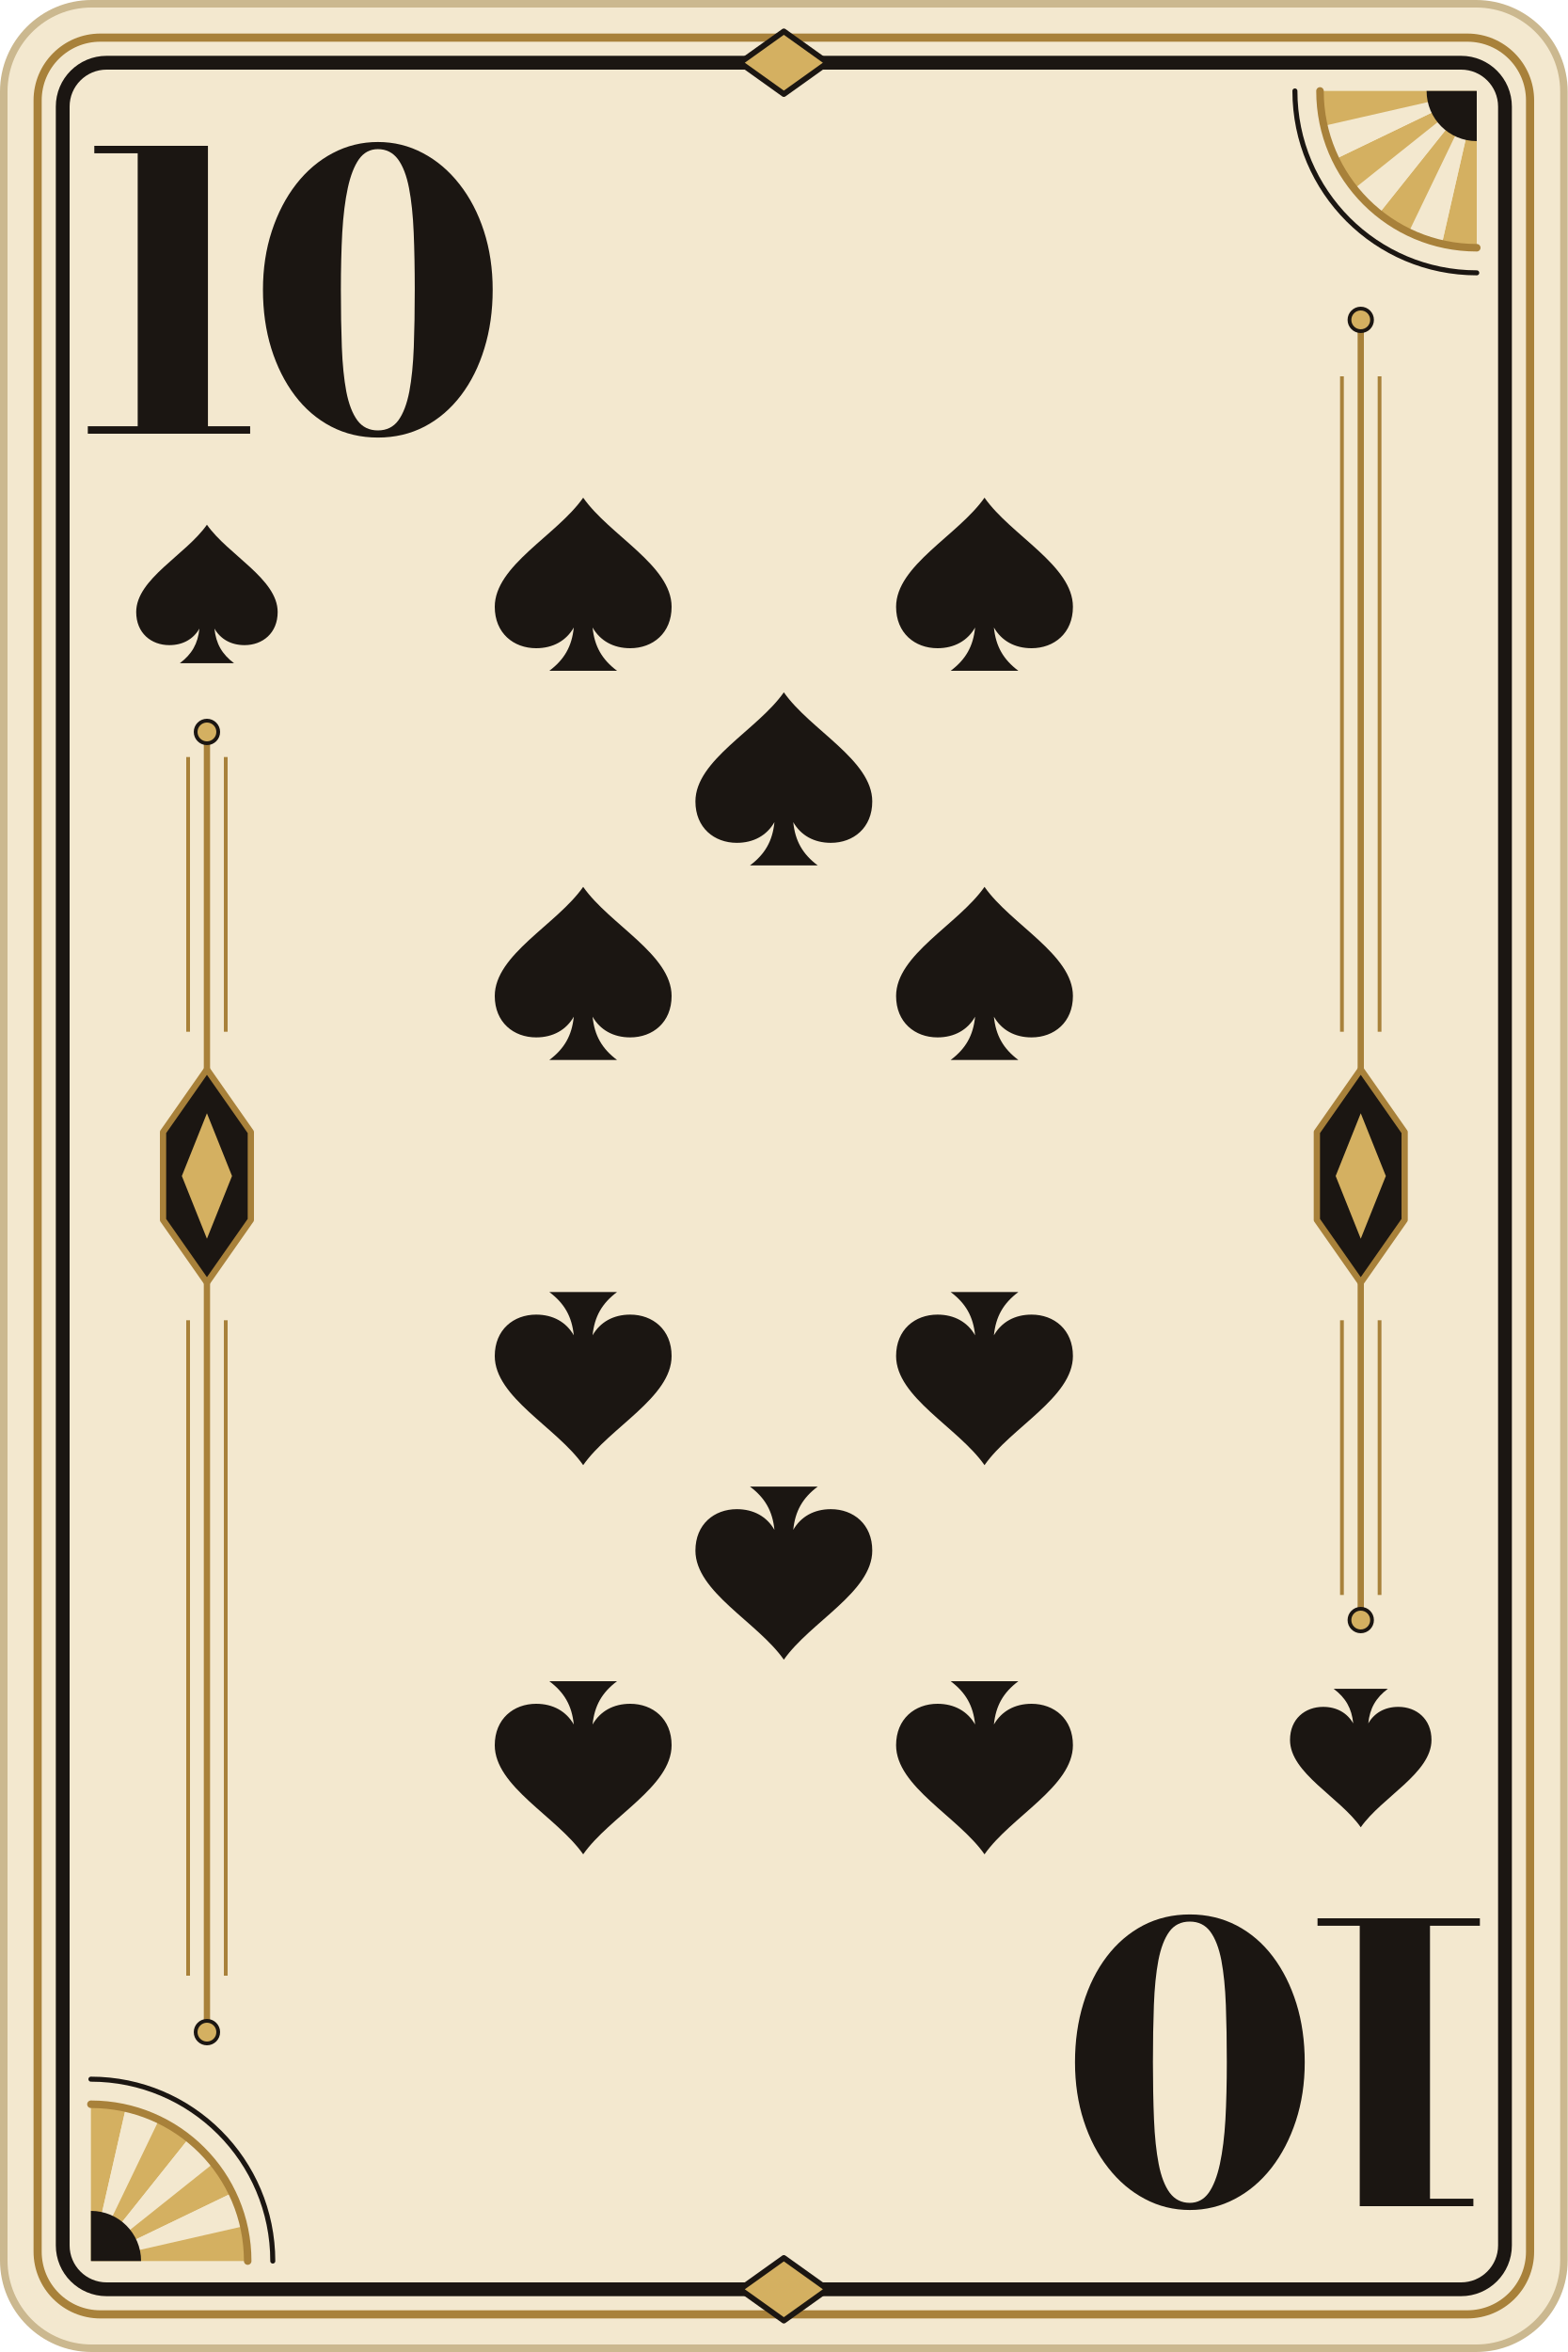
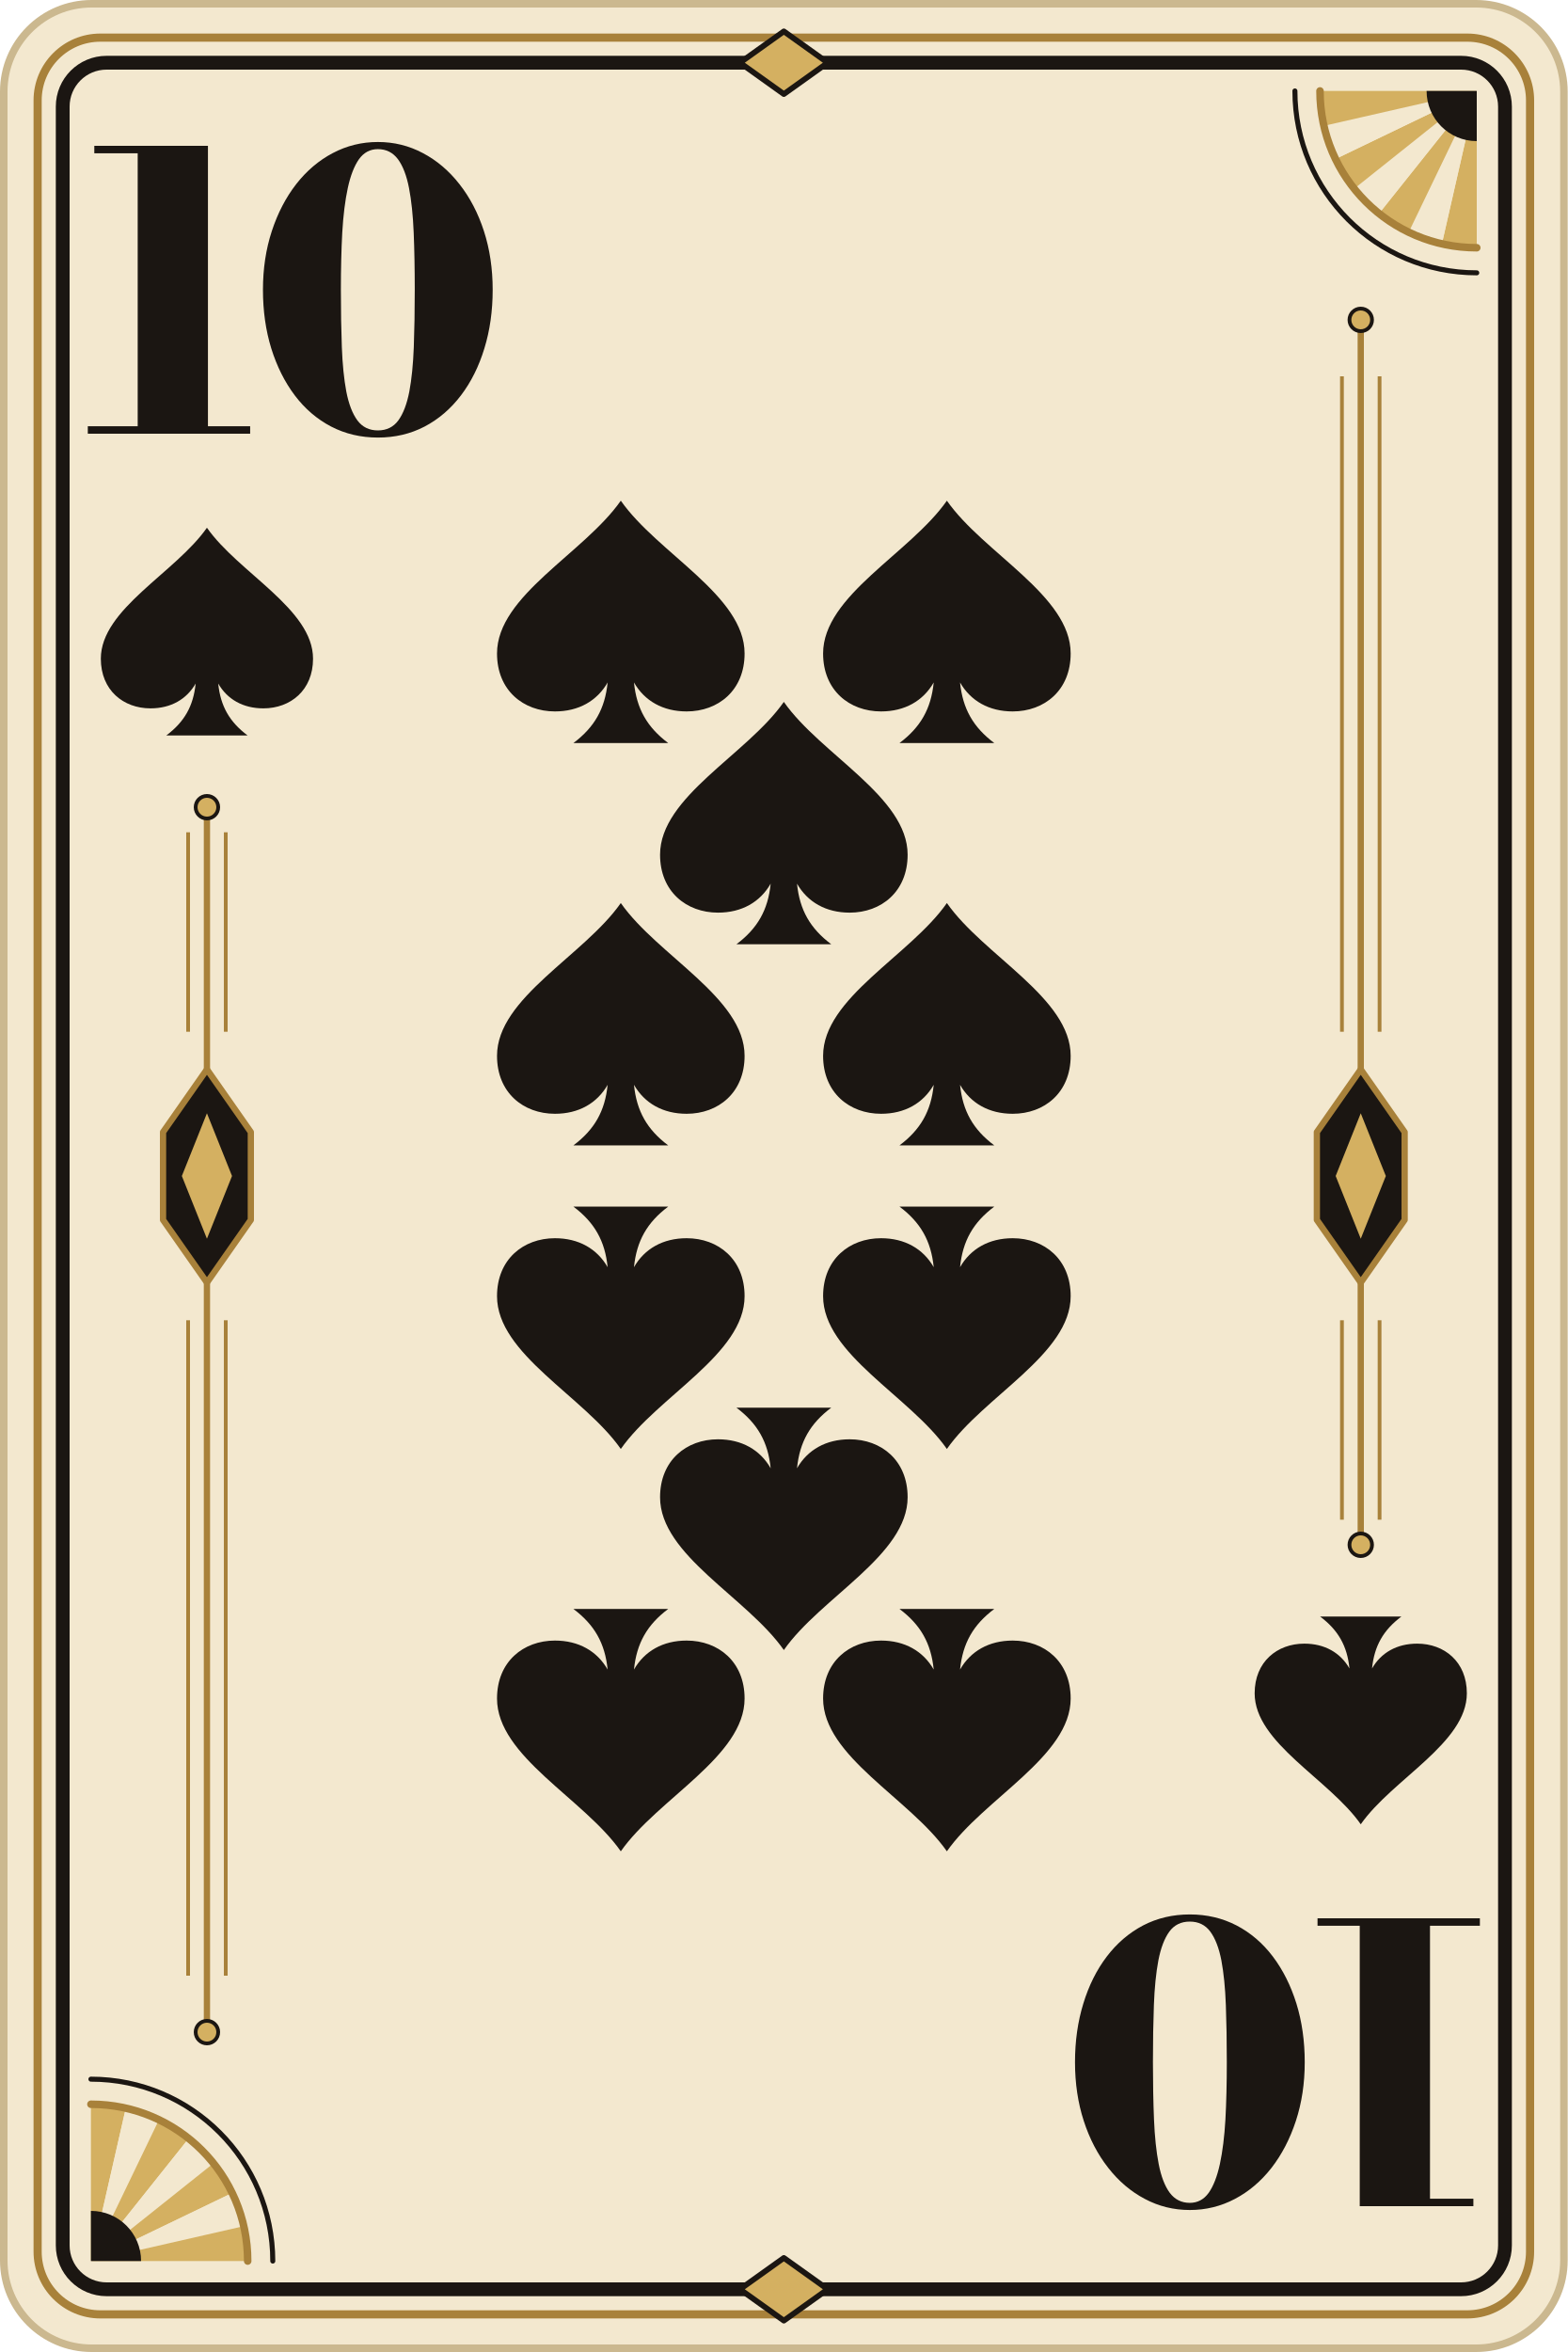
<svg xmlns="http://www.w3.org/2000/svg" viewBox="0 0 250 375" width="300" height="450" role="img" aria-label="10 of spades">
  <rect x="0.6" y="0.6" width="248.8" height="373.8" rx="14" fill="#f3e8cf" stroke="#cbb88f" stroke-width="1.2" />
  <rect x="6" y="6" width="238" height="363" rx="10" fill="none" stroke="#a8813a" stroke-width="1.3" />
  <rect x="10" y="10" width="230" height="355" rx="7" fill="none" stroke="#1b1612" stroke-width="2.2" />
  <path d="M125,5 L132,10 L125,15 L118,10 Z" fill="#d4b061" stroke="#1b1612" stroke-width="0.9" stroke-linejoin="round" stroke-linecap="round" />
  <path d="M125,360 L132,365 L125,370 L118,365 Z" fill="#d4b061" stroke="#1b1612" stroke-width="0.9" stroke-linejoin="round" stroke-linecap="round" />
  <g class="rank" transform="translate(18.15 22.64) scale(1.7) translate(-18.15 -22.64)">
    <path d="M20.39 49.8V23.7H16.32V23H26.98V49.8ZM15.71 50V49.3H30.94V50Z M42.92 50.36Q40.53 50.36 38.54 49.33Q36.55 48.29 35.13 46.41Q33.71 44.53 32.92 42Q32.14 39.47 32.14 36.5Q32.14 33.53 32.97 31Q33.8 28.47 35.26 26.59Q36.73 24.71 38.69 23.68Q40.66 22.64 42.92 22.64Q45.19 22.64 47.14 23.68Q49.1 24.71 50.57 26.59Q52.05 28.47 52.87 31Q53.69 33.53 53.69 36.5Q53.69 39.47 52.91 42Q52.14 44.53 50.71 46.41Q49.28 48.29 47.3 49.33Q45.32 50.36 42.92 50.36ZM42.92 49.69Q44.15 49.69 44.84 48.75Q45.53 47.8 45.87 46.05Q46.2 44.29 46.29 41.87Q46.38 39.45 46.38 36.5Q46.38 33.55 46.28 31.13Q46.18 28.71 45.84 26.95Q45.5 25.2 44.8 24.25Q44.09 23.31 42.92 23.31Q41.83 23.31 41.15 24.25Q40.48 25.2 40.1 26.95Q39.72 28.71 39.58 31.13Q39.45 33.55 39.45 36.5Q39.45 39.45 39.54 41.87Q39.63 44.29 39.96 46.05Q40.3 47.8 41 48.75Q41.7 49.69 42.92 49.69Z" fill="#1b1612" />
  </g>
-   <g transform="translate(33 94.7) scale(0.24) translate(-50 -50)">
+   <g transform="translate(33 100.7) scale(0.36) translate(-50 -50)">
    <path d="M50,4 C64,24 97,40 97,62 C97,76 87,84 75,84 C66,84 59,80 55,73 C56,83 60,90 68,96 L32,96 C40,90 44,83 45,73 C41,80 34,84 25,84 C13,84 3,76 3,62 C3,40 36,24 50,4 Z" fill="#1b1612" />
  </g>
-   <line x1="33" y1="117.7" x2="33" y2="172.5" stroke="#a8813a" stroke-width="1" />
+   <line x1="33" y1="129.7" x2="33" y2="172.5" stroke="#a8813a" stroke-width="1" />
  <line x1="33" y1="202.5" x2="33" y2="323" stroke="#a8813a" stroke-width="1" />
-   <line x1="30" y1="120.7" x2="30" y2="164.5" stroke="#a8813a" stroke-width="0.6" />
+   <line x1="30" y1="132.7" x2="30" y2="164.5" stroke="#a8813a" stroke-width="0.6" />
  <line x1="30" y1="210.5" x2="30" y2="315" stroke="#a8813a" stroke-width="0.6" />
-   <line x1="36" y1="120.7" x2="36" y2="164.5" stroke="#a8813a" stroke-width="0.6" />
+   <line x1="36" y1="132.7" x2="36" y2="164.5" stroke="#a8813a" stroke-width="0.6" />
  <line x1="36" y1="210.5" x2="36" y2="315" stroke="#a8813a" stroke-width="0.6" />
-   <circle cx="33" cy="116.7" r="1.8" fill="#d4b061" stroke="#1b1612" stroke-width="0.6" stroke-linejoin="round" stroke-linecap="round" />
+   <circle cx="33" cy="128.7" r="1.8" fill="#d4b061" stroke="#1b1612" stroke-width="0.6" stroke-linejoin="round" stroke-linecap="round" />
  <circle cx="33" cy="324" r="1.8" fill="#d4b061" stroke="#1b1612" stroke-width="0.6" stroke-linejoin="round" stroke-linecap="round" />
  <path d="M33,170.5 L40,180.5 L40,194.5 L33,204.5 L26,194.5 L26,180.5 Z" fill="#1b1612" stroke="#a8813a" stroke-width="1" stroke-linejoin="round" stroke-linecap="round" />
  <path d="M33,177.5 L37,187.5 L33,197.5 L29,187.5 Z" fill="#d4b061" />
  <path d="M14.5,360.5 L14.5,335.5 L15.9,335.54 L17.3,335.66 L18.69,335.85 L20.06,336.13 Z" fill="#d4b061" />
  <path d="M14.5,360.5 L20.06,336.13 L21.42,336.48 L22.76,336.9 L24.07,337.4 L25.35,337.98 Z" fill="#f3e8cf" />
  <path d="M14.5,360.5 L25.35,337.98 L26.59,338.62 L27.8,339.33 L28.97,340.11 L30.09,340.95 Z" fill="#d4b061" />
  <path d="M14.5,360.5 L30.09,340.95 L31.16,341.86 L32.18,342.82 L33.14,343.84 L34.05,344.91 Z" fill="#f3e8cf" />
  <path d="M14.5,360.5 L34.05,344.91 L34.89,346.03 L35.67,347.2 L36.38,348.41 L37.02,349.65 Z" fill="#d4b061" />
  <path d="M14.5,360.5 L37.02,349.65 L37.6,350.93 L38.1,352.24 L38.52,353.58 L38.87,354.94 Z" fill="#f3e8cf" />
  <path d="M14.5,360.5 L38.87,354.94 L39.15,356.31 L39.34,357.7 L39.46,359.1 L39.5,360.5 Z" fill="#d4b061" />
  <path d="M14.5,335.5 A25,25 0 0 1 39.5,360.5" fill="none" stroke="#a8813a" stroke-width="1.2" stroke-linejoin="round" stroke-linecap="round" />
  <path d="M14.5,331.5 A29,29 0 0 1 43.5,360.5" fill="none" stroke="#1b1612" stroke-width="0.8" stroke-linejoin="round" stroke-linecap="round" />
  <path d="M14.5,352.5 A8,8 0 0 1 22.5,360.5 L14.5,360.5 Z" fill="#1b1612" />
  <g transform="rotate(180 125 187.5)">
    <g class="rank" transform="translate(18.15 22.64) scale(1.7) translate(-18.15 -22.64)">
      <path d="M20.39 49.8V23.7H16.32V23H26.98V49.8ZM15.71 50V49.3H30.94V50Z M42.92 50.36Q40.53 50.36 38.54 49.33Q36.55 48.29 35.13 46.41Q33.71 44.53 32.92 42Q32.14 39.47 32.14 36.5Q32.14 33.53 32.97 31Q33.8 28.47 35.26 26.59Q36.73 24.71 38.69 23.68Q40.66 22.64 42.92 22.64Q45.19 22.64 47.14 23.68Q49.1 24.71 50.57 26.59Q52.05 28.47 52.87 31Q53.69 33.53 53.69 36.5Q53.69 39.47 52.91 42Q52.14 44.53 50.71 46.41Q49.28 48.29 47.3 49.33Q45.32 50.36 42.92 50.36ZM42.92 49.69Q44.15 49.69 44.84 48.75Q45.53 47.8 45.87 46.05Q46.2 44.29 46.29 41.87Q46.38 39.45 46.38 36.5Q46.38 33.55 46.28 31.13Q46.18 28.71 45.84 26.95Q45.5 25.2 44.8 24.25Q44.09 23.31 42.92 23.31Q41.83 23.31 41.15 24.25Q40.48 25.2 40.1 26.95Q39.72 28.71 39.58 31.13Q39.45 33.55 39.45 36.5Q39.45 39.45 39.54 41.87Q39.63 44.29 39.96 46.05Q40.3 47.8 41 48.75Q41.7 49.69 42.92 49.69Z" fill="#1b1612" />
    </g>
-     <g transform="translate(33 94.7) scale(0.24) translate(-50 -50)">
+     <g transform="translate(33 100.7) scale(0.36) translate(-50 -50)">
      <path d="M50,4 C64,24 97,40 97,62 C97,76 87,84 75,84 C66,84 59,80 55,73 C56,83 60,90 68,96 L32,96 C40,90 44,83 45,73 C41,80 34,84 25,84 C13,84 3,76 3,62 C3,40 36,24 50,4 Z" fill="#1b1612" />
    </g>
-     <line x1="33" y1="117.7" x2="33" y2="172.5" stroke="#a8813a" stroke-width="1" />
+     <line x1="33" y1="129.7" x2="33" y2="172.5" stroke="#a8813a" stroke-width="1" />
    <line x1="33" y1="202.5" x2="33" y2="323" stroke="#a8813a" stroke-width="1" />
-     <line x1="30" y1="120.7" x2="30" y2="164.5" stroke="#a8813a" stroke-width="0.6" />
+     <line x1="30" y1="132.7" x2="30" y2="164.5" stroke="#a8813a" stroke-width="0.6" />
    <line x1="30" y1="210.5" x2="30" y2="315" stroke="#a8813a" stroke-width="0.6" />
-     <line x1="36" y1="120.7" x2="36" y2="164.5" stroke="#a8813a" stroke-width="0.6" />
+     <line x1="36" y1="132.7" x2="36" y2="164.5" stroke="#a8813a" stroke-width="0.6" />
    <line x1="36" y1="210.5" x2="36" y2="315" stroke="#a8813a" stroke-width="0.6" />
-     <circle cx="33" cy="116.7" r="1.8" fill="#d4b061" stroke="#1b1612" stroke-width="0.6" stroke-linejoin="round" stroke-linecap="round" />
+     <circle cx="33" cy="128.7" r="1.8" fill="#d4b061" stroke="#1b1612" stroke-width="0.6" stroke-linejoin="round" stroke-linecap="round" />
    <circle cx="33" cy="324" r="1.8" fill="#d4b061" stroke="#1b1612" stroke-width="0.6" stroke-linejoin="round" stroke-linecap="round" />
    <path d="M33,170.5 L40,180.5 L40,194.5 L33,204.5 L26,194.5 L26,180.5 Z" fill="#1b1612" stroke="#a8813a" stroke-width="1" stroke-linejoin="round" stroke-linecap="round" />
    <path d="M33,177.5 L37,187.5 L33,197.5 L29,187.5 Z" fill="#d4b061" />
    <path d="M14.5,360.5 L14.5,335.5 L15.9,335.54 L17.3,335.66 L18.69,335.85 L20.06,336.13 Z" fill="#d4b061" />
    <path d="M14.5,360.5 L20.06,336.13 L21.42,336.48 L22.76,336.9 L24.07,337.4 L25.35,337.98 Z" fill="#f3e8cf" />
    <path d="M14.5,360.5 L25.35,337.98 L26.59,338.62 L27.8,339.33 L28.97,340.11 L30.09,340.95 Z" fill="#d4b061" />
    <path d="M14.5,360.5 L30.09,340.95 L31.16,341.86 L32.18,342.82 L33.14,343.84 L34.05,344.91 Z" fill="#f3e8cf" />
    <path d="M14.5,360.5 L34.05,344.91 L34.89,346.03 L35.67,347.2 L36.38,348.41 L37.02,349.65 Z" fill="#d4b061" />
    <path d="M14.5,360.5 L37.02,349.65 L37.6,350.93 L38.1,352.24 L38.52,353.58 L38.87,354.94 Z" fill="#f3e8cf" />
    <path d="M14.5,360.5 L38.87,354.94 L39.15,356.31 L39.34,357.7 L39.46,359.1 L39.5,360.5 Z" fill="#d4b061" />
    <path d="M14.5,335.5 A25,25 0 0 1 39.5,360.5" fill="none" stroke="#a8813a" stroke-width="1.2" stroke-linejoin="round" stroke-linecap="round" />
    <path d="M14.5,331.5 A29,29 0 0 1 43.5,360.5" fill="none" stroke="#1b1612" stroke-width="0.8" stroke-linejoin="round" stroke-linecap="round" />
    <path d="M14.5,352.5 A8,8 0 0 1 22.5,360.5 L14.5,360.5 Z" fill="#1b1612" />
  </g>
  <g transform="translate(0 12.5)">
-     <g transform="translate(93 80.65) scale(0.3) translate(-50 -50)">
+     <g transform="translate(99.00 86.65) scale(0.42) translate(-50 -50)">
      <path d="M50,4 C64,24 97,40 97,62 C97,76 87,84 75,84 C66,84 59,80 55,73 C56,83 60,90 68,96 L32,96 C40,90 44,83 45,73 C41,80 34,84 25,84 C13,84 3,76 3,62 C3,40 36,24 50,4 Z" fill="#1b1612" />
    </g>
-     <g transform="translate(93 142.7) scale(0.3) translate(-50 -50)">
+     <g transform="translate(99.00 150.80) scale(0.42) translate(-50 -50)">
      <path d="M50,4 C64,24 97,40 97,62 C97,76 87,84 75,84 C66,84 59,80 55,73 C56,83 60,90 68,96 L32,96 C40,90 44,83 45,73 C41,80 34,84 25,84 C13,84 3,76 3,62 C3,40 36,24 50,4 Z" fill="#1b1612" />
    </g>
-     <g transform="translate(93 207.3) rotate(180) scale(0.3) translate(-50 -50)">
+     <g transform="translate(99.00 199.20) rotate(180) scale(0.42) translate(-50 -50)">
      <path d="M50,4 C64,24 97,40 97,62 C97,76 87,84 75,84 C66,84 59,80 55,73 C56,83 60,90 68,96 L32,96 C40,90 44,83 45,73 C41,80 34,84 25,84 C13,84 3,76 3,62 C3,40 36,24 50,4 Z" fill="#1b1612" />
    </g>
-     <g transform="translate(93 269.35) rotate(180) scale(0.3) translate(-50 -50)">
+     <g transform="translate(99.00 263.35) rotate(180) scale(0.42) translate(-50 -50)">
      <path d="M50,4 C64,24 97,40 97,62 C97,76 87,84 75,84 C66,84 59,80 55,73 C56,83 60,90 68,96 L32,96 C40,90 44,83 45,73 C41,80 34,84 25,84 C13,84 3,76 3,62 C3,40 36,24 50,4 Z" fill="#1b1612" />
    </g>
-     <g transform="translate(157 80.65) scale(0.3) translate(-50 -50)">
+     <g transform="translate(151.00 86.65) scale(0.42) translate(-50 -50)">
      <path d="M50,4 C64,24 97,40 97,62 C97,76 87,84 75,84 C66,84 59,80 55,73 C56,83 60,90 68,96 L32,96 C40,90 44,83 45,73 C41,80 34,84 25,84 C13,84 3,76 3,62 C3,40 36,24 50,4 Z" fill="#1b1612" />
    </g>
-     <g transform="translate(157 142.7) scale(0.3) translate(-50 -50)">
+     <g transform="translate(151.00 150.80) scale(0.42) translate(-50 -50)">
      <path d="M50,4 C64,24 97,40 97,62 C97,76 87,84 75,84 C66,84 59,80 55,73 C56,83 60,90 68,96 L32,96 C40,90 44,83 45,73 C41,80 34,84 25,84 C13,84 3,76 3,62 C3,40 36,24 50,4 Z" fill="#1b1612" />
    </g>
-     <g transform="translate(157 207.3) rotate(180) scale(0.3) translate(-50 -50)">
+     <g transform="translate(151.00 199.20) rotate(180) scale(0.42) translate(-50 -50)">
      <path d="M50,4 C64,24 97,40 97,62 C97,76 87,84 75,84 C66,84 59,80 55,73 C56,83 60,90 68,96 L32,96 C40,90 44,83 45,73 C41,80 34,84 25,84 C13,84 3,76 3,62 C3,40 36,24 50,4 Z" fill="#1b1612" />
    </g>
-     <g transform="translate(157 269.35) rotate(180) scale(0.3) translate(-50 -50)">
+     <g transform="translate(151.00 263.35) rotate(180) scale(0.42) translate(-50 -50)">
      <path d="M50,4 C64,24 97,40 97,62 C97,76 87,84 75,84 C66,84 59,80 55,73 C56,83 60,90 68,96 L32,96 C40,90 44,83 45,73 C41,80 34,84 25,84 C13,84 3,76 3,62 C3,40 36,24 50,4 Z" fill="#1b1612" />
    </g>
-     <g transform="translate(125 111.68) scale(0.3) translate(-50 -50)">
+     <g transform="translate(125.00 118.73) scale(0.42) translate(-50 -50)">
      <path d="M50,4 C64,24 97,40 97,62 C97,76 87,84 75,84 C66,84 59,80 55,73 C56,83 60,90 68,96 L32,96 C40,90 44,83 45,73 C41,80 34,84 25,84 C13,84 3,76 3,62 C3,40 36,24 50,4 Z" fill="#1b1612" />
    </g>
-     <g transform="translate(125 238.32) rotate(180) scale(0.3) translate(-50 -50)">
+     <g transform="translate(125.00 231.26) rotate(180) scale(0.42) translate(-50 -50)">
      <path d="M50,4 C64,24 97,40 97,62 C97,76 87,84 75,84 C66,84 59,80 55,73 C56,83 60,90 68,96 L32,96 C40,90 44,83 45,73 C41,80 34,84 25,84 C13,84 3,76 3,62 C3,40 36,24 50,4 Z" fill="#1b1612" />
    </g>
  </g>
</svg>
